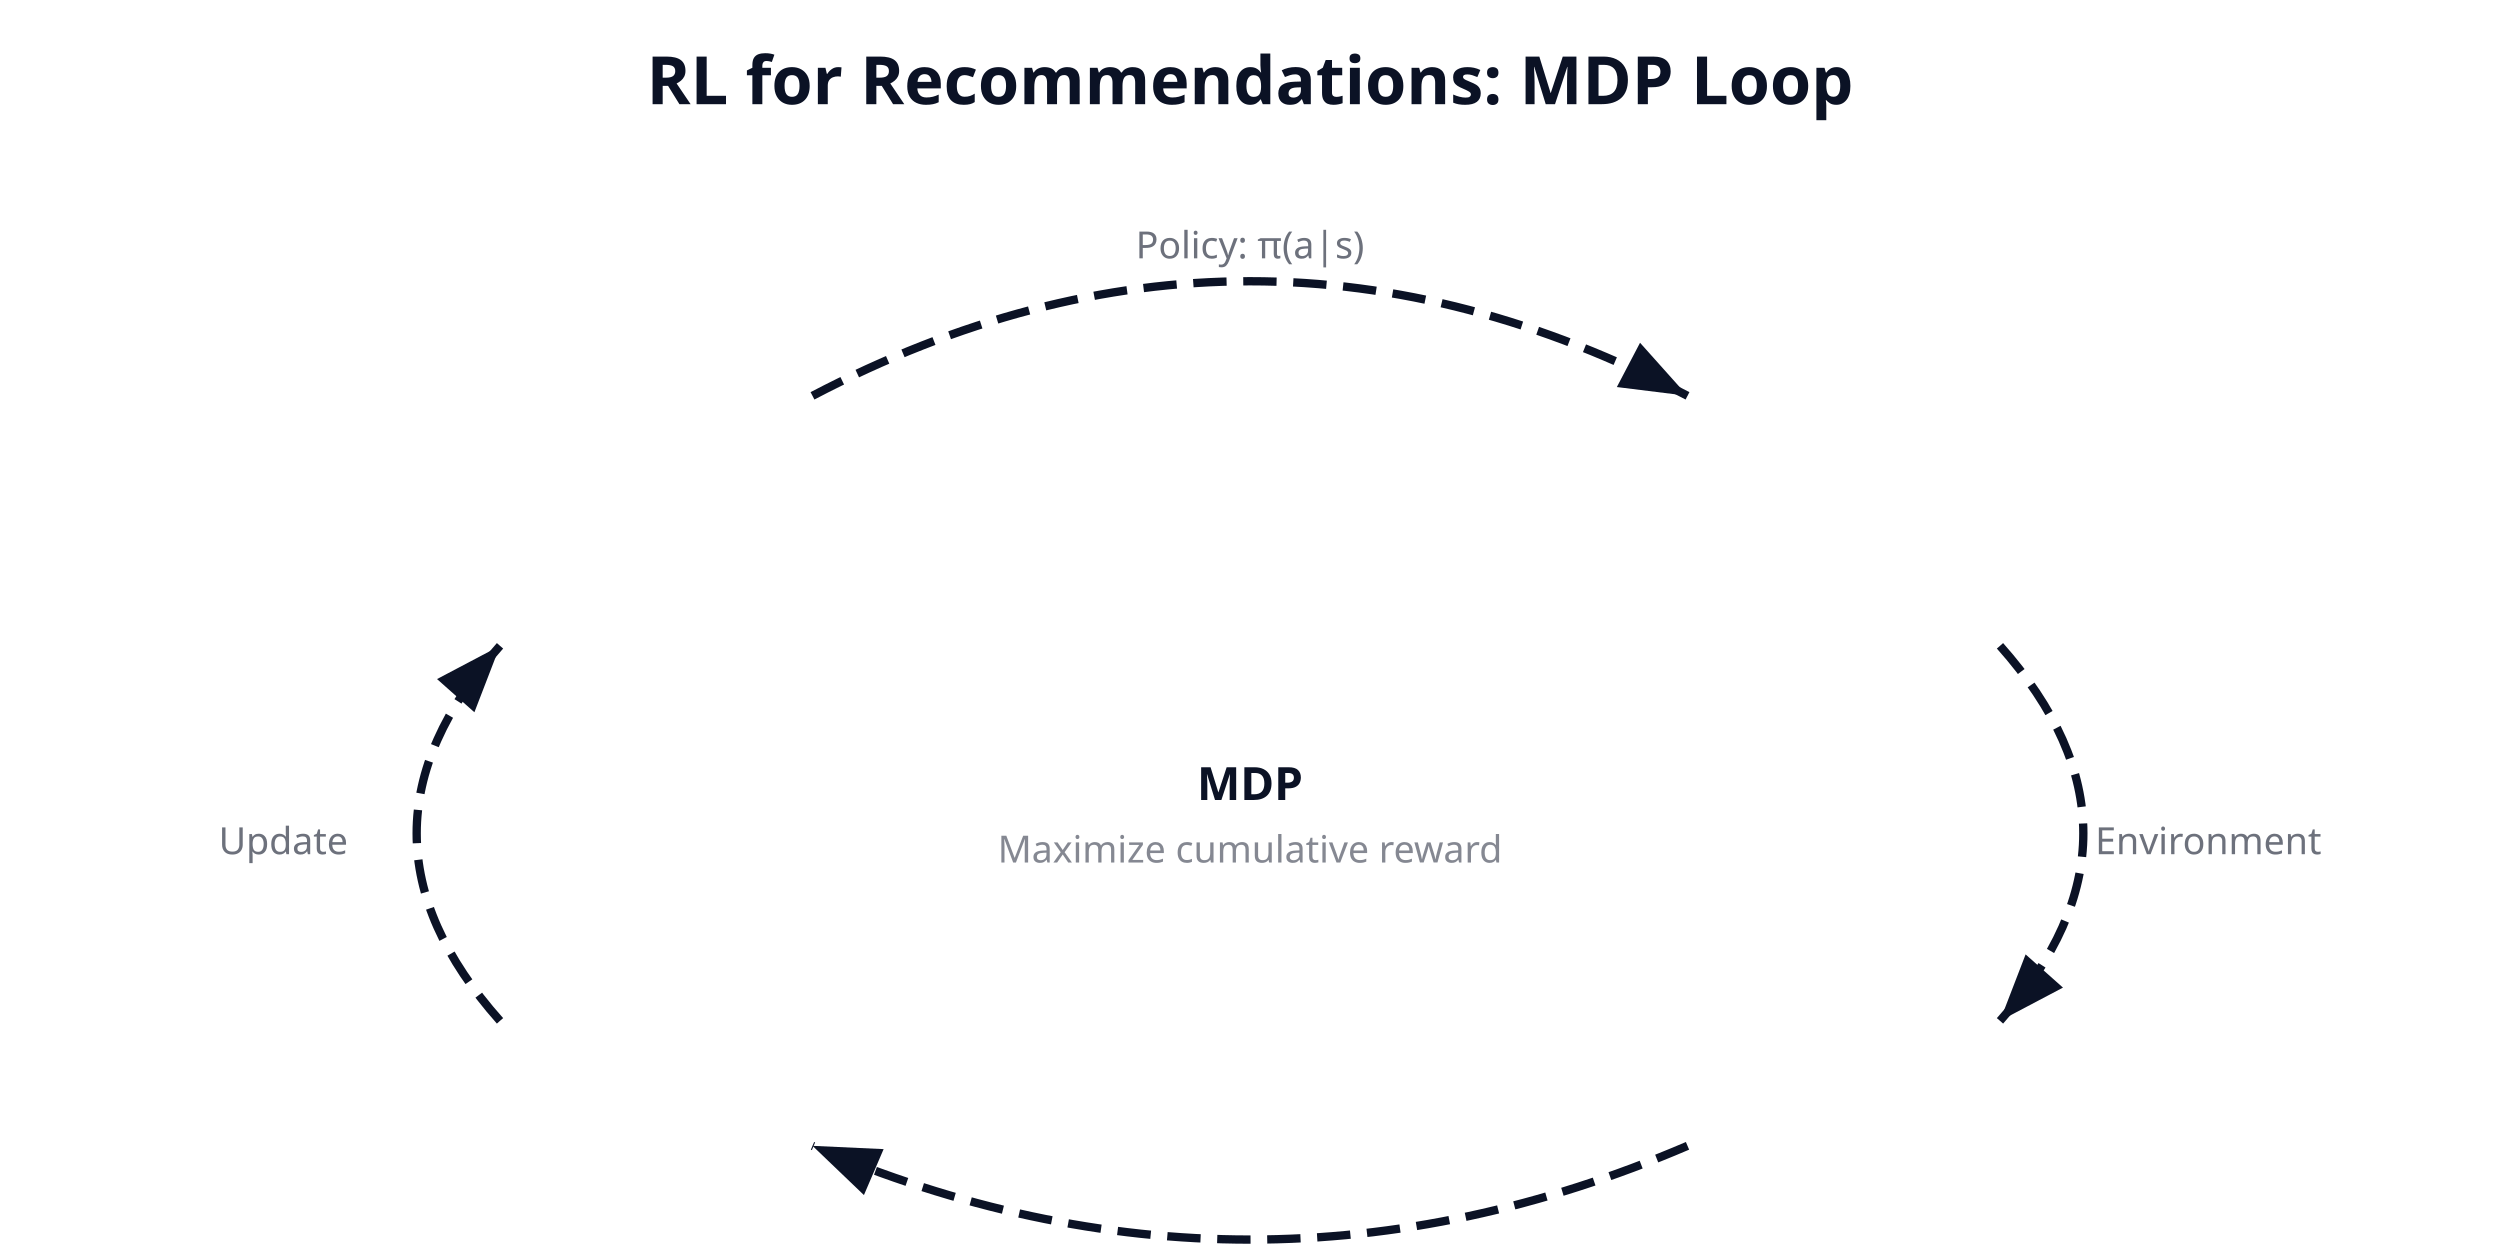
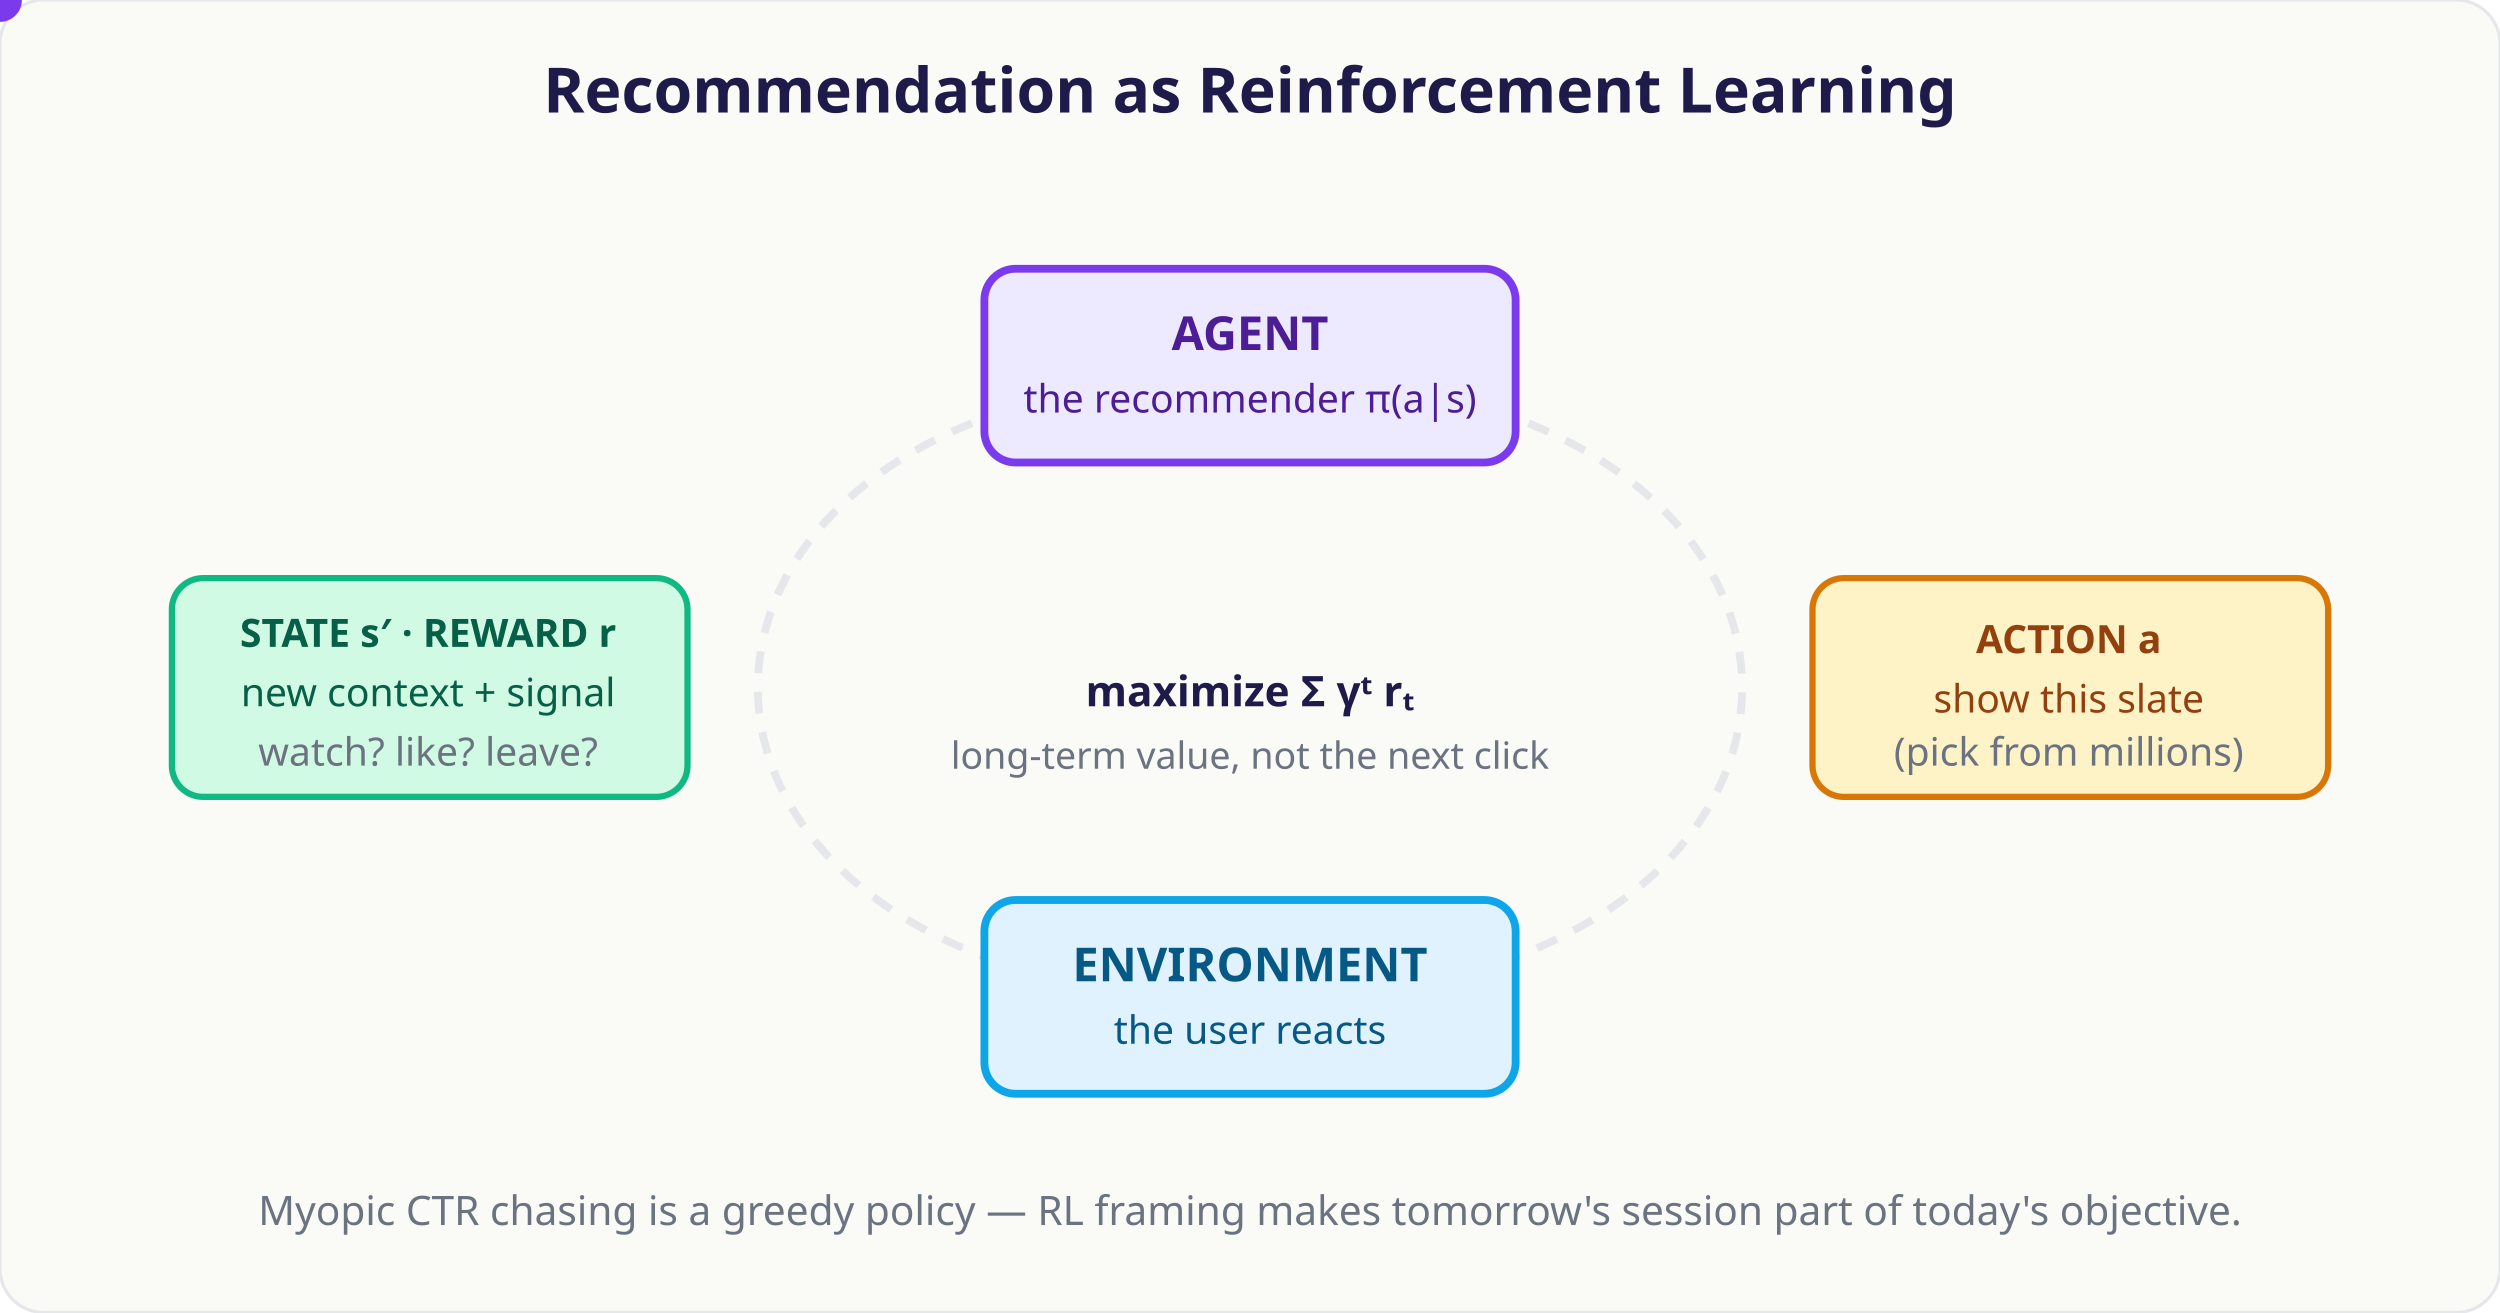
- <svg xmlns="http://www.w3.org/2000/svg" viewBox="0 0 600 300" font-family="system-ui, sans-serif">
+ <svg xmlns="http://www.w3.org/2000/svg" viewBox="0 0 800 420" font-family="system-ui,sans-serif">
  <style>
-     @keyframes fadeIn { 0% { opacity: 0; } 8% { opacity: 1; } 65% { opacity: 1; } 75% { opacity: 0; } 100% { opacity: 0; } }
-     @keyframes dashFlow { 0% { stroke-dashoffset: 24; } 10% { stroke-dashoffset: 0; } 65% { stroke-dashoffset: 0; } 75% { stroke-dashoffset: 24; } 100% { stroke-dashoffset: 24; } }
-     @keyframes nodeGlow {
-       0%, 100% { filter: drop-shadow(0 0 0px transparent); }
-       50% { filter: drop-shadow(0 0 6px rgba(12,131,131,0.4)); }
-     }
-     @keyframes arrowFlow1 { 0% { opacity: 0; } 8% { opacity: 1; } 65% { opacity: 1; } 75% { opacity: 0; } 100% { opacity: 0; } }
-     @keyframes arrowFlow2 { 0% { opacity: 0; } 8% { opacity: 1; } 65% { opacity: 1; } 75% { opacity: 0; } 100% { opacity: 0; } }
-     @keyframes arrowFlow3 { 0% { opacity: 0; } 8% { opacity: 1; } 65% { opacity: 1; } 75% { opacity: 0; } 100% { opacity: 0; } }
-     @keyframes arrowFlow4 { 0% { opacity: 0; } 8% { opacity: 1; } 65% { opacity: 1; } 75% { opacity: 0; } 100% { opacity: 0; } }
-     .node { opacity: 0; }
-     .node-1 { animation: fadeIn 18s ease-out 0.3s infinite; }
-     .node-2 { animation: fadeIn 18s ease-out 0.6s infinite; }
-     .node-3 { animation: fadeIn 18s ease-out 0.9s infinite; }
-     .node-4 { animation: fadeIn 18s ease-out 1.2s infinite; }
-     .flow-arrow {
-       stroke-dasharray: 8,4;
-       animation: dashFlow 18s linear infinite;
-     }
-     .flow-1 { animation: dashFlow 18s linear infinite, arrowFlow1 3.2s ease-in-out infinite; }
-     .flow-2 { animation: dashFlow 0.8s linear infinite, arrowFlow2 18s ease-in-out infinite; }
-     .flow-3 { animation: dashFlow 18s linear infinite, arrowFlow3 3.2s ease-in-out infinite; }
-     .flow-4 { animation: dashFlow 18s linear infinite, arrowFlow4 3.2s ease-in-out infinite; }
-     .glow-1 { animation: nodeGlow 3.2s ease-in-out infinite; animation-delay: 0s; }
-     .glow-2 { animation: nodeGlow 3.2s ease-in-out infinite; animation-delay: 0.8s; }
-     .glow-3 { animation: nodeGlow 3.2s ease-in-out infinite; animation-delay: 1.6s; }
-     .glow-4 { animation: nodeGlow 3.2s ease-in-out infinite; animation-delay: 2.4s; }
+     .tok{animation:t 6s linear infinite;offset-path:path('M400 120 C610 120 610 320 400 320 C190 320 190 120 400 120');}
+     @keyframes t{to{offset-distance:100%}}
  </style>
-   <defs>
-     <marker id="flowArrow" markerWidth="8" markerHeight="6" refX="8" refY="3" orient="auto">
-       <path d="M0,0 L8,3 L0,6" fill="#0b1225" />
-     </marker>
-   </defs>
-   <text x="300" y="25" text-anchor="middle" font-size="16" font-weight="bold" fill="#0b1225">RL for Recommendations: MDP Loop</text>
-   <path class="flow-arrow flow-1" d="M195,95 Q300,40 405,95" fill="none" stroke="#0b1225" stroke-width="2" marker-end="url(#flowArrow)" />
-   <path class="flow-arrow flow-2" d="M480,155 Q520,200 480,245" fill="none" stroke="#0b1225" stroke-width="2" marker-end="url(#flowArrow)" />
-   <path class="flow-arrow flow-3" d="M405,275 Q300,320 195,275" fill="none" stroke="#0b1225" stroke-width="2" marker-end="url(#flowArrow)" />
-   <path class="flow-arrow flow-4" d="M120,245 Q80,200 120,155" fill="none" stroke="#0b1225" stroke-width="2" marker-end="url(#flowArrow)" />
-   <g class="node node-1 glow-1">
-     <rect x="90" y="110" width="140" height="50" rx="25" fill="#0c8383" />
-     <text x="160" y="131" text-anchor="middle" font-size="10" fill="#f5f5f4" font-weight="600">State (s)</text>
-     <text x="160" y="148" text-anchor="middle" font-size="9" fill="#f5f5f4" opacity="0.8">User Context</text>
+   <rect width="800" height="420" rx="14" fill="#FAFAF7" stroke="#E5E7EB" />
+   <text x="400" y="36" text-anchor="middle" font-size="20" font-weight="700" fill="#1E1B4B">Recommendation as Reinforcement Learning</text>
+   <path d="M400 120 C610 120 610 320 400 320 C190 320 190 120 400 120" fill="none" stroke="#E5E7EB" stroke-width="2.5" stroke-dasharray="7 6" />
+   <circle class="tok" r="7" fill="#7C3AED" />
+   <g text-anchor="middle" font-size="12.5">
+     <rect x="315" y="86" width="170" height="62" rx="10" fill="#EDE9FE" stroke="#7C3AED" stroke-width="2.5" />
+     <text x="400" y="112" font-size="15" font-weight="800" fill="#4C1D95">AGENT</text>
+     <text x="400" y="132" fill="#4C1D95">the recommender π(a|s)</text>
+     <rect x="580" y="185" width="165" height="70" rx="10" fill="#FEF3C7" stroke="#D97706" stroke-width="2" />
+     <text x="662" y="209" font-weight="800" fill="#92400E">ACTION a</text>
+     <text x="662" y="228" fill="#92400E">show this slate</text>
+     <text x="662" y="245" fill="#6B7280">(pick from millions)</text>
+     <rect x="315" y="288" width="170" height="62" rx="10" fill="#E0F2FE" stroke="#0EA5E9" stroke-width="2.5" />
+     <text x="400" y="314" font-size="15" font-weight="800" fill="#075985">ENVIRONMENT</text>
+     <text x="400" y="334" fill="#075985">the user reacts</text>
+     <rect x="55" y="185" width="165" height="70" rx="10" fill="#D1FAE5" stroke="#10B981" stroke-width="2" />
+     <text x="137" y="207" font-weight="800" fill="#065F46">STATE s′ · REWARD r</text>
+     <text x="137" y="226" fill="#065F46">new context + signal</text>
+     <text x="137" y="245" fill="#6B7280">watch? like? leave?</text>
  </g>
-   <g class="node node-2 glow-2">
-     <rect x="370" y="110" width="140" height="50" rx="25" fill="#3bc4a1" />
-     <text x="440" y="131" text-anchor="middle" font-size="10" fill="#0b1225" font-weight="600">Action (a)</text>
-     <text x="440" y="148" text-anchor="middle" font-size="9" fill="#0b1225" opacity="0.8">Recommend Item</text>
-   </g>
-   <g class="node node-3 glow-3">
-     <rect x="370" y="240" width="140" height="50" rx="25" fill="#f59e0b" />
-     <text x="440" y="261" text-anchor="middle" font-size="10" fill="#0b1225" font-weight="600">Reward (r)</text>
-     <text x="440" y="278" text-anchor="middle" font-size="9" fill="#0b1225" opacity="0.8">Engagement</text>
-   </g>
-   <g class="node node-4 glow-4">
-     <rect x="90" y="240" width="140" height="50" rx="25" fill="#0c8383" opacity="0.7" />
-     <text x="160" y="261" text-anchor="middle" font-size="10" fill="#f5f5f4" font-weight="600">State' (s')</text>
-     <text x="160" y="278" text-anchor="middle" font-size="9" fill="#f5f5f4" opacity="0.8">Updated Context</text>
-   </g>
-   <text x="300" y="62" text-anchor="middle" font-size="9" fill="#0b1225" opacity="0.6">Policy: π(a|s)</text>
-   <text x="530" y="205" text-anchor="middle" font-size="9" fill="#0b1225" opacity="0.6">Environment</text>
-   <text x="300" y="310" text-anchor="middle" font-size="9" fill="#0b1225" opacity="0.6">Transition: P(s'|s,a)</text>
-   <text x="68" y="205" text-anchor="middle" font-size="9" fill="#0b1225" opacity="0.6">Update</text>
-   <text x="300" y="192" text-anchor="middle" font-size="11" fill="#0b1225" font-weight="600">MDP</text>
-   <text x="300" y="207" text-anchor="middle" font-size="9" fill="#0b1225" opacity="0.5">Maximize cumulative reward</text>
+   <text x="400" y="226" text-anchor="middle" font-size="13.5" font-weight="700" fill="#1E1B4B">maximize Σ γᵗ rₜ</text>
+   <text x="400" y="246" text-anchor="middle" font-size="12" fill="#6B7280">long-term value, not the next click</text>
+   <text x="400" y="392" text-anchor="middle" font-size="13" fill="#6B7280">Myopic CTR chasing is a greedy policy — RL framing makes tomorrow's session part of today's objective.</text>
</svg>
